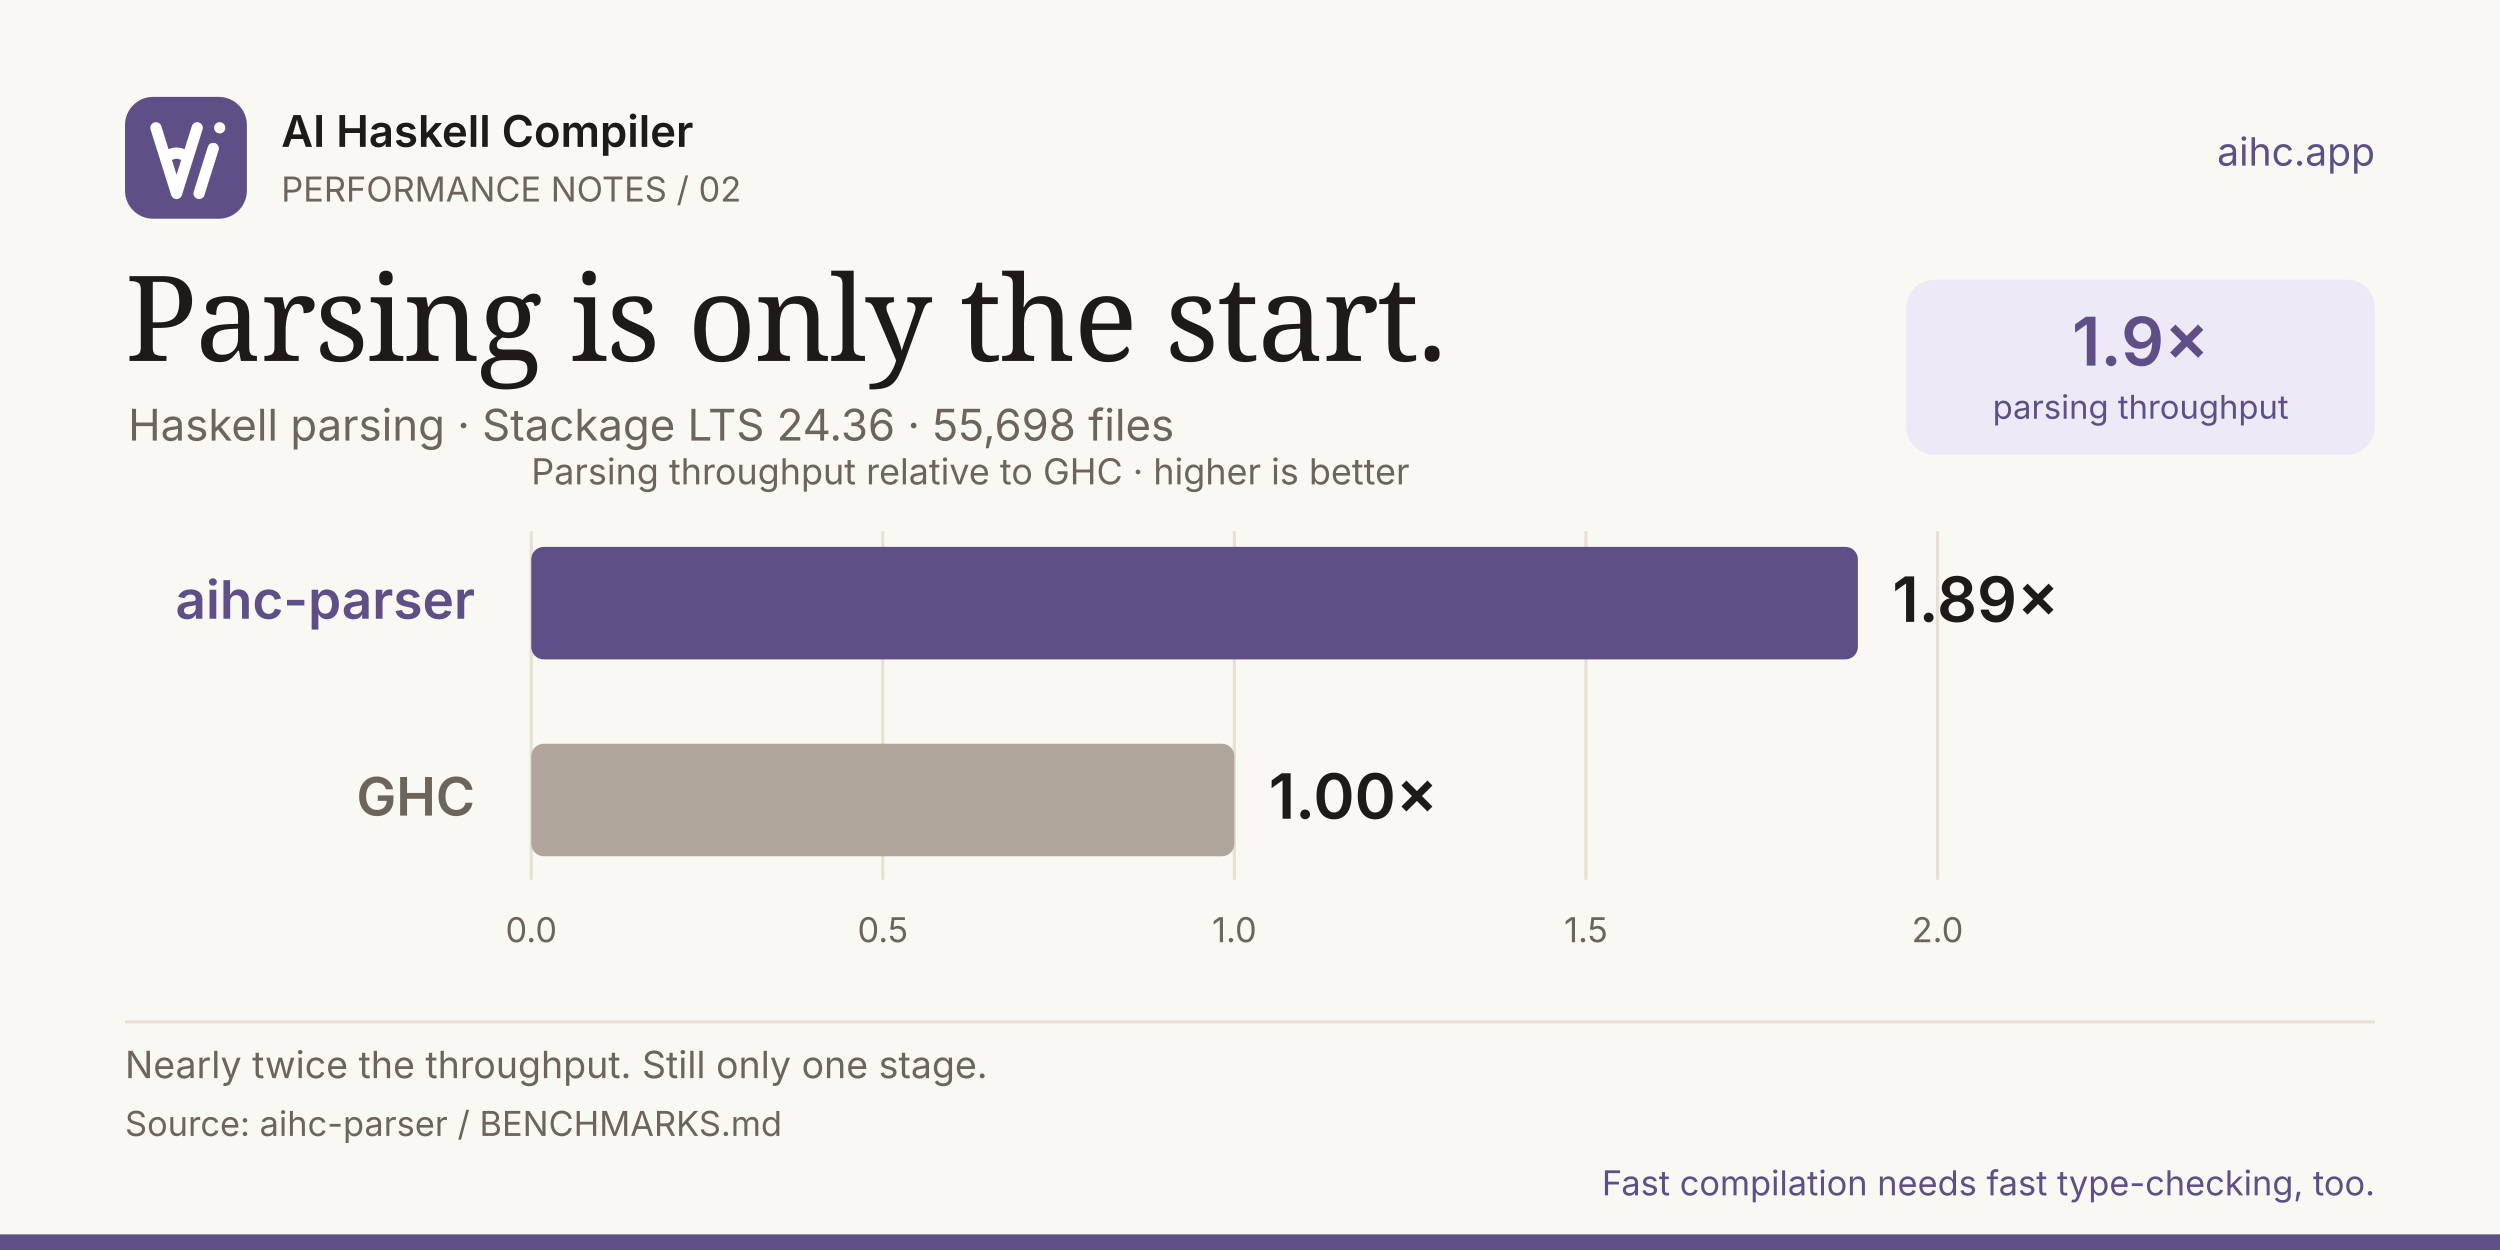
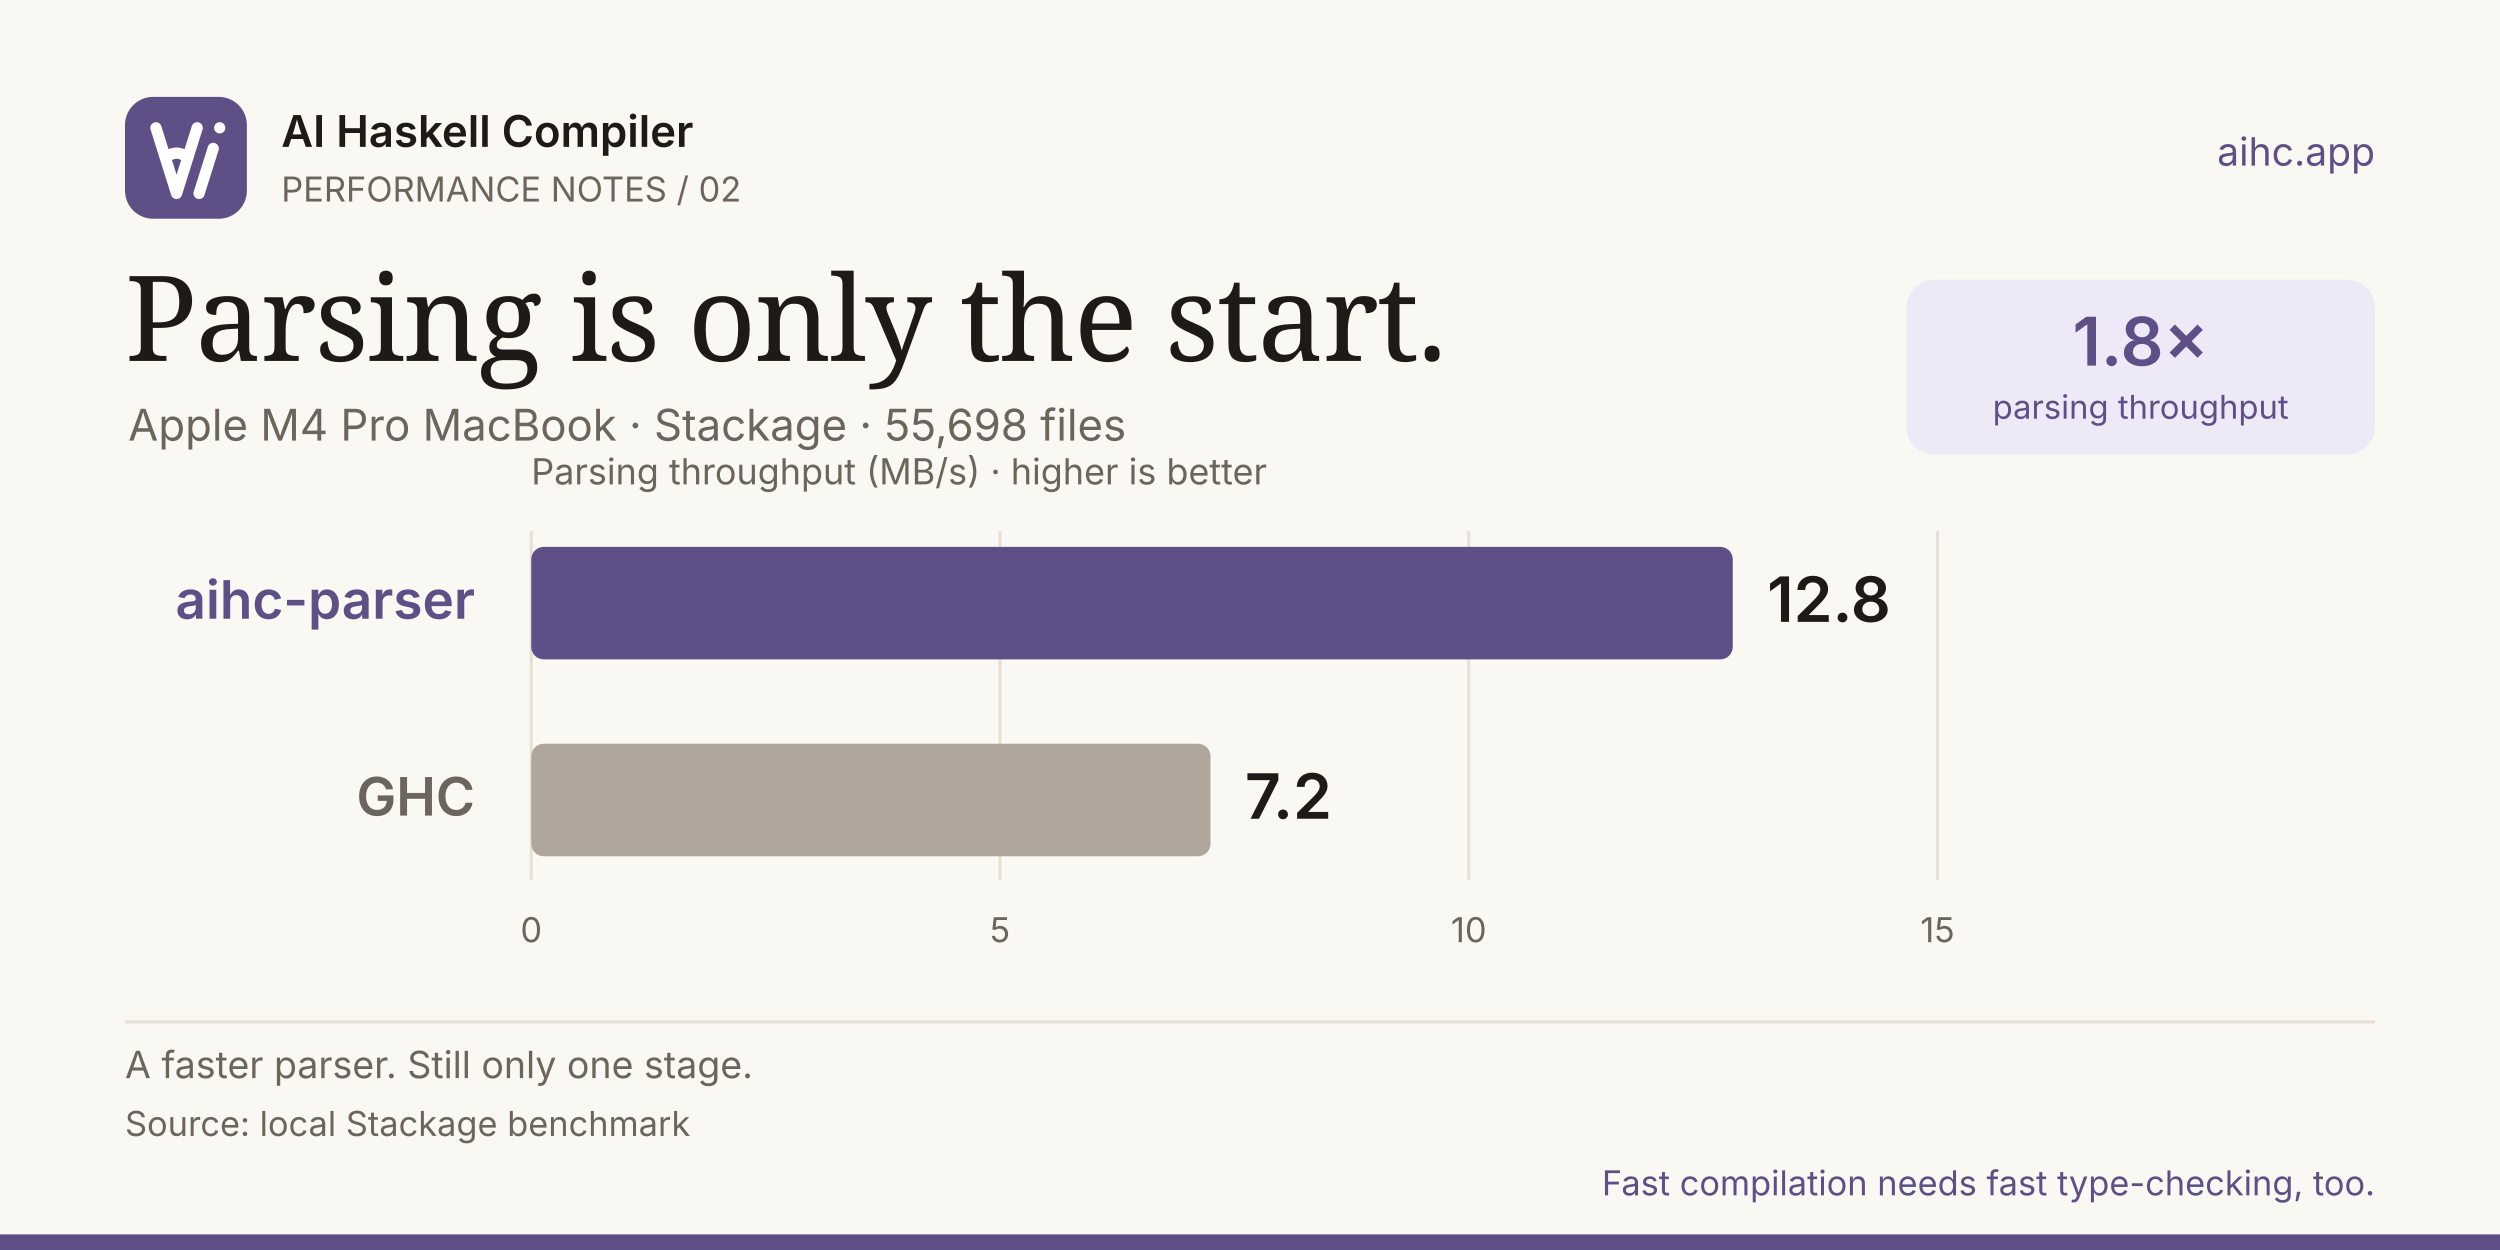
<svg xmlns="http://www.w3.org/2000/svg" width="1600" height="800" viewBox="0 0 1600 800">
  <rect width="1600" height="800" fill="#faf8f3" />
  <rect y="790" width="1600" height="10" fill="#5e5086" />
  <g transform="translate(80 62)">
    <rect width="78" height="78" rx="18" fill="#5e5086" />
    <g transform="translate(9 9) scale(.6)">
      <defs>
        <clipPath id="mark-inner">
          <polygon points="18,18 62,18 40,88" />
        </clipPath>
      </defs>
      <g fill="none" stroke="#fff" stroke-width="12" stroke-linecap="round" stroke-linejoin="round">
        <path d="M24 54 Q40 36 56 54" clip-path="url(#mark-inner)" stroke-linecap="butt" />
        <path d="M18 18 L40 88 L62 18" />
        <path d="M64 88 L79.1 40" />
        <circle cx="86" cy="18" r="6" fill="#fff" stroke="none" />
      </g>
    </g>
  </g>
  <g font-family="Inter Variable, Inter, sans-serif" fill="#1d1a17">
    <text x="180" y="94" font-size="28" font-weight="600">AI Haskell Compiler</text>
    <text x="180" y="129" font-size="22" fill="#6b655d">PERFORMANCE NOTES / 02</text>
    <text x="1520" y="106" font-size="25" text-anchor="end" fill="#5e5086">aihc.app</text>
    <text x="80" y="231" font-family="Newsreader Variable, Newsreader, serif" font-size="76" letter-spacing="-1">Parsing is only the start.</text>
-     <text x="82" y="282" font-size="28" fill="#6b655d">Haskell parsing · Stackage LTS 24.36 · 55,698 files</text>
+     <text x="82" y="282" font-size="28" fill="#6b655d">Apple M4 Pro MacBook · Stackage · 55,698 files</text>
    <rect x="1220" y="179" width="300" height="112" rx="18" fill="#eee9f7" />
-     <text x="1370" y="234" text-anchor="middle" font-size="43" font-weight="600" fill="#5e5086">1.9×</text>
+     <text x="1370" y="234" text-anchor="middle" font-size="43" font-weight="600" fill="#5e5086">1.8×</text>
    <text x="1370" y="268" text-anchor="middle" font-size="21" fill="#5e5086">parsing throughput</text>
-     <text x="340" y="310" font-size="23" fill="#6b655d">Parsing throughput relative to GHC · higher is better</text>
+     <text x="340" y="310" font-size="23" fill="#6b655d">Parsing throughput (MB/s) · higher is better</text>
    <line x1="340" x2="340" y1="340" y2="563" stroke="#e6e0d6" stroke-width="2" />
-     <text x="340" y="603" text-anchor="middle" font-size="22" fill="#6b655d">0.0</text>
-     <line x1="565" x2="565" y1="340" y2="563" stroke="#e6e0d6" stroke-width="2" />
-     <text x="565" y="603" text-anchor="middle" font-size="22" fill="#6b655d">0.5</text>
-     <line x1="790" x2="790" y1="340" y2="563" stroke="#e6e0d6" stroke-width="2" />
-     <text x="790" y="603" text-anchor="middle" font-size="22" fill="#6b655d">1.0</text>
-     <line x1="1015" x2="1015" y1="340" y2="563" stroke="#e6e0d6" stroke-width="2" />
-     <text x="1015" y="603" text-anchor="middle" font-size="22" fill="#6b655d">1.5</text>
+     <text x="340" y="603" text-anchor="middle" font-size="22" fill="#6b655d">0</text>
+     <line x1="640" x2="640" y1="340" y2="563" stroke="#e6e0d6" stroke-width="2" />
+     <text x="640" y="603" text-anchor="middle" font-size="22" fill="#6b655d">5</text>
+     <line x1="940" x2="940" y1="340" y2="563" stroke="#e6e0d6" stroke-width="2" />
+     <text x="940" y="603" text-anchor="middle" font-size="22" fill="#6b655d">10</text>
    <line x1="1240" x2="1240" y1="340" y2="563" stroke="#e6e0d6" stroke-width="2" />
-     <text x="1240" y="603" text-anchor="middle" font-size="22" fill="#6b655d">2.0</text>
+     <text x="1240" y="603" text-anchor="middle" font-size="22" fill="#6b655d">15</text>
    <text x="304" y="396" text-anchor="end" font-size="34" font-weight="600" fill="#5e5086">aihc-parser</text>
-     <rect x="340" y="350" width="849.057" height="72" rx="8" fill="#5e5086" />
-     <text x="1211.057" y="398" font-size="40" font-weight="600">1.89×</text>
+     <rect x="340" y="350" width="768.984" height="72" rx="8" fill="#5e5086" />
+     <text x="1130.984" y="398" font-size="40" font-weight="600">12.8</text>
    <text x="304" y="522" text-anchor="end" font-size="34" font-weight="600" fill="#6b655d">GHC</text>
-     <rect x="340" y="476" width="450" height="72" rx="8" fill="#b0a69b" />
-     <text x="812" y="524" font-size="40" font-weight="600">1.00×</text>
+     <rect x="340" y="476" width="434.718" height="72" rx="8" fill="#b0a69b" />
+     <text x="796.718" y="524" font-size="40" font-weight="600">7.2</text>
    <line x1="80" x2="1520" y1="654" y2="654" stroke="#e6e0d6" stroke-width="2" />
-     <text x="80" y="690" font-size="24" fill="#6b655d">Nearly twice the throughput. Still only one stage.</text>
-     <text x="80" y="727" font-size="22" fill="#6b655d">Source: aihc-parser / BENCHMARKS.md</text>
+     <text x="80" y="690" font-size="24" fill="#6b655d">A faster parser. Still only one stage.</text>
+     <text x="80" y="727" font-size="22" fill="#6b655d">Source: local Stackage benchmark</text>
    <text x="1520" y="765" font-size="22" text-anchor="end" fill="#5e5086">Fast compilation needs fast type-checking, too.</text>
  </g>
</svg>
